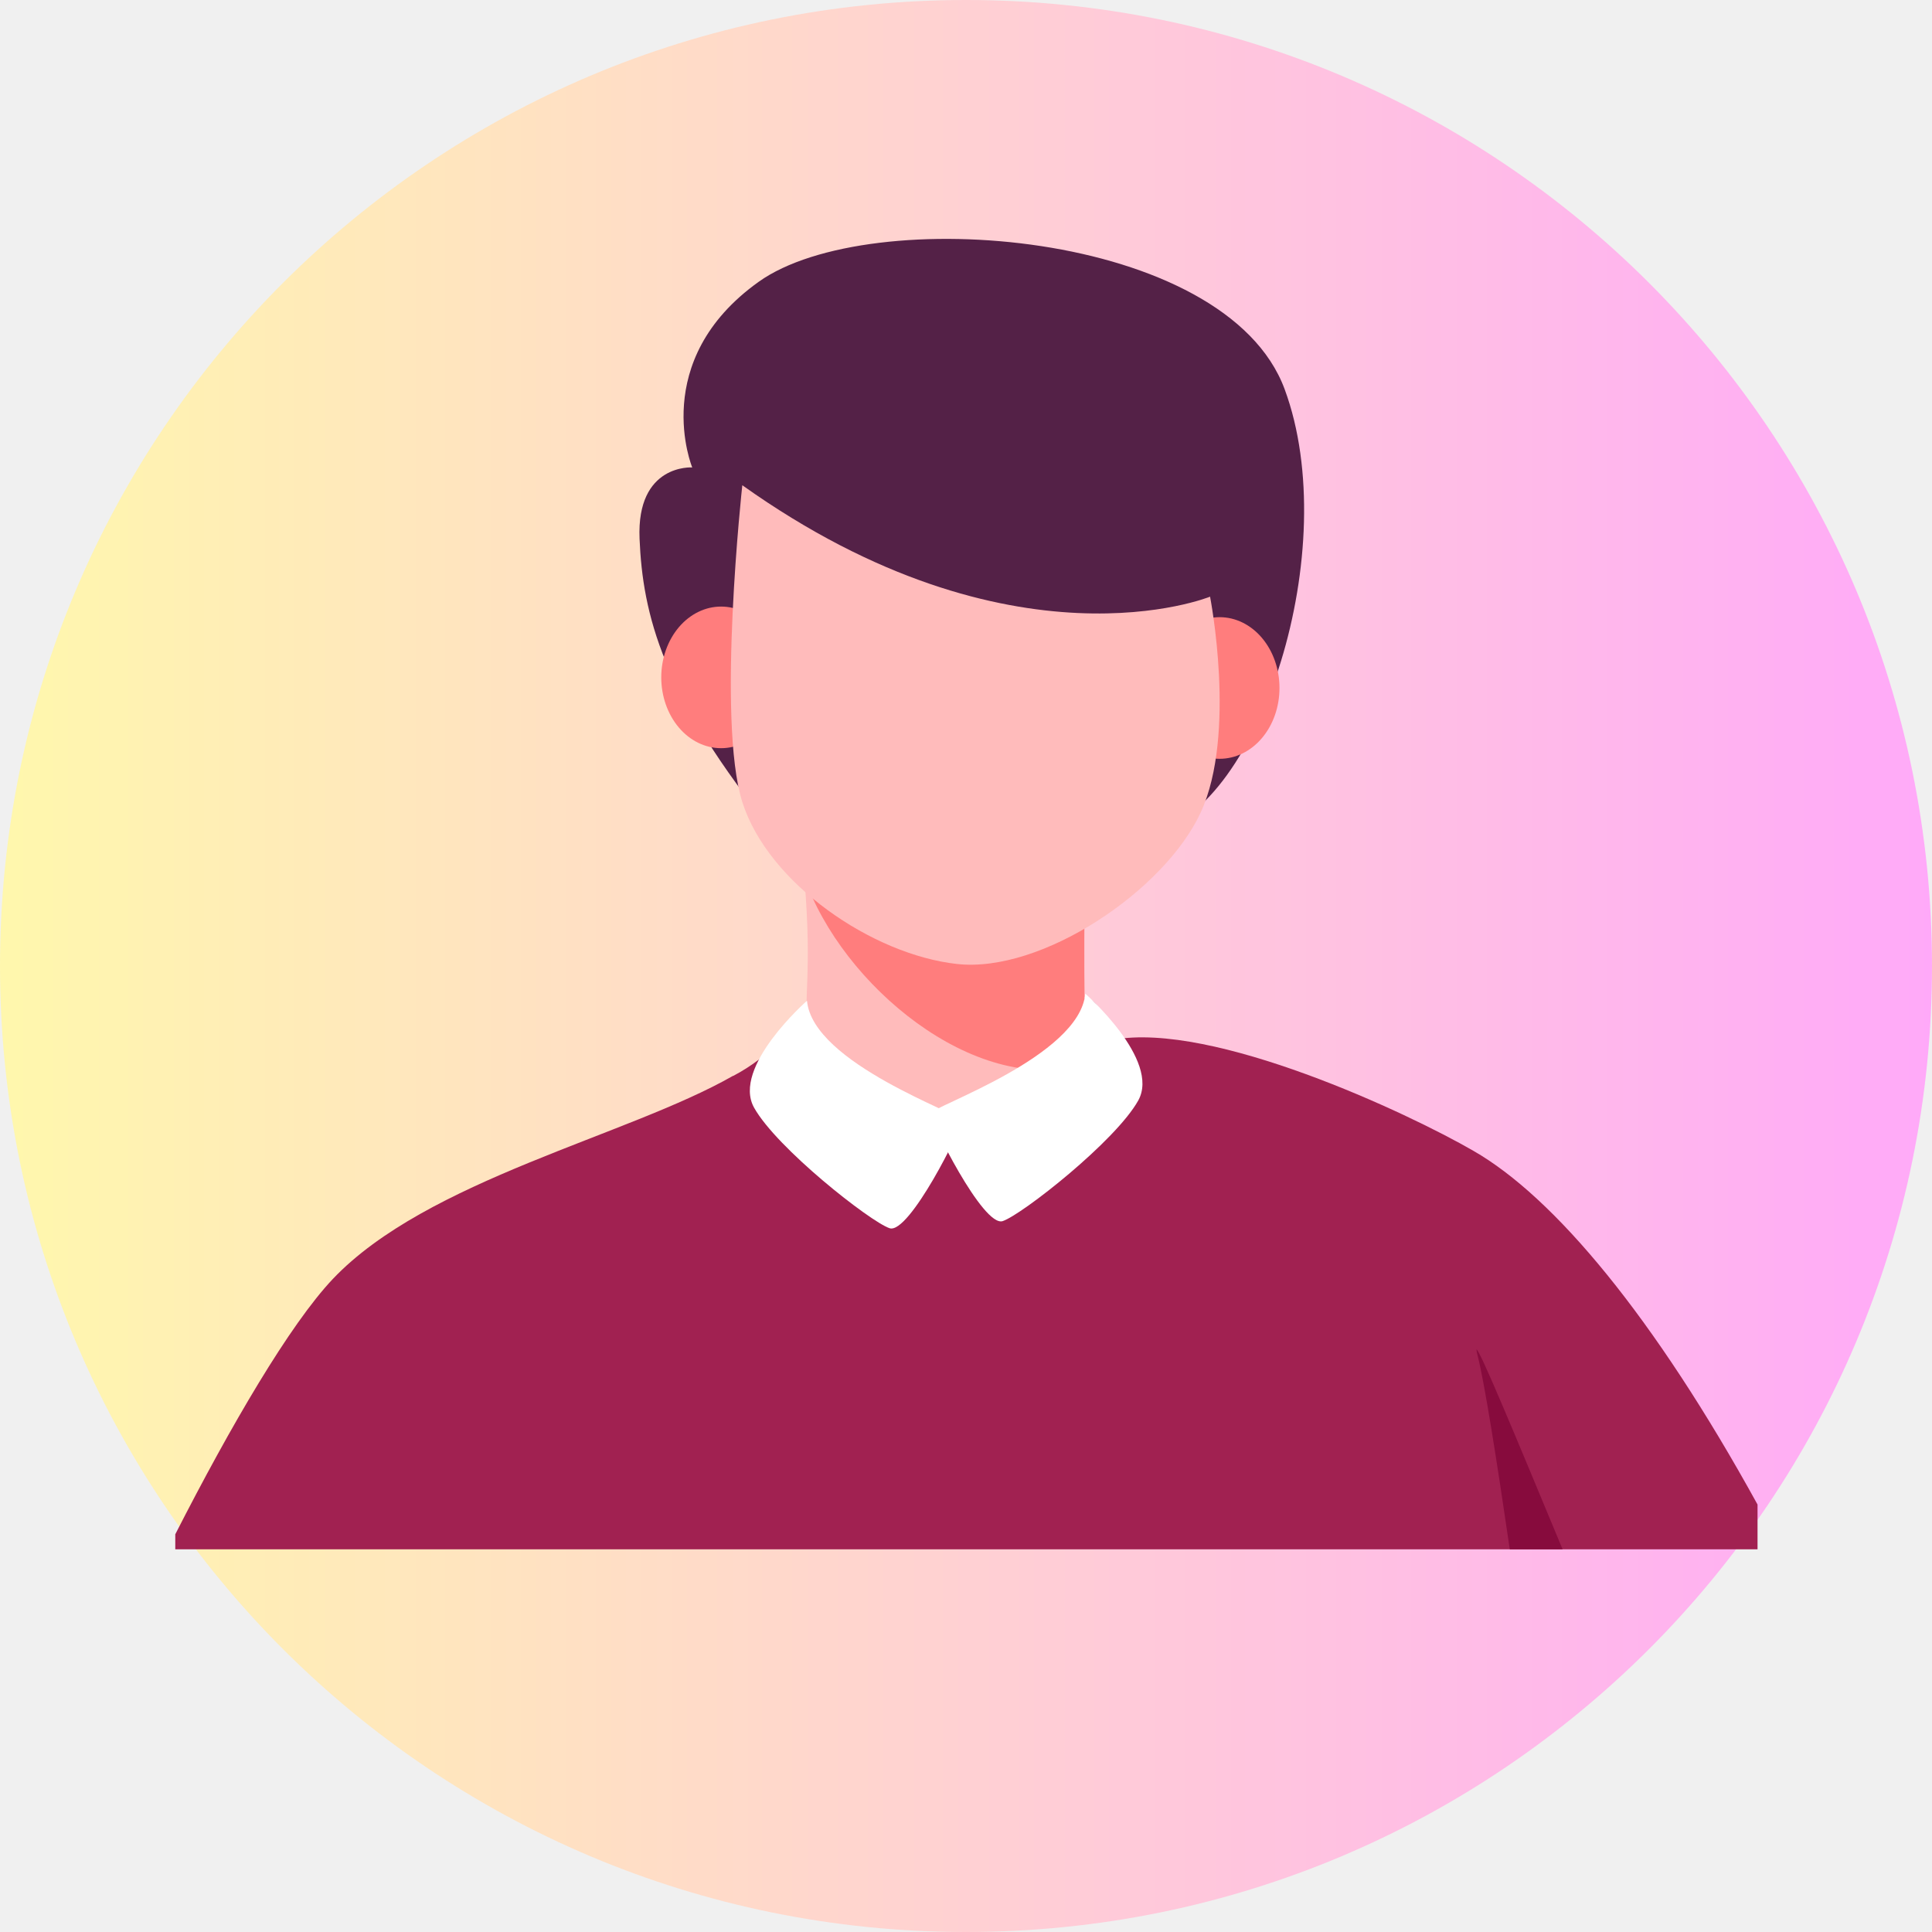
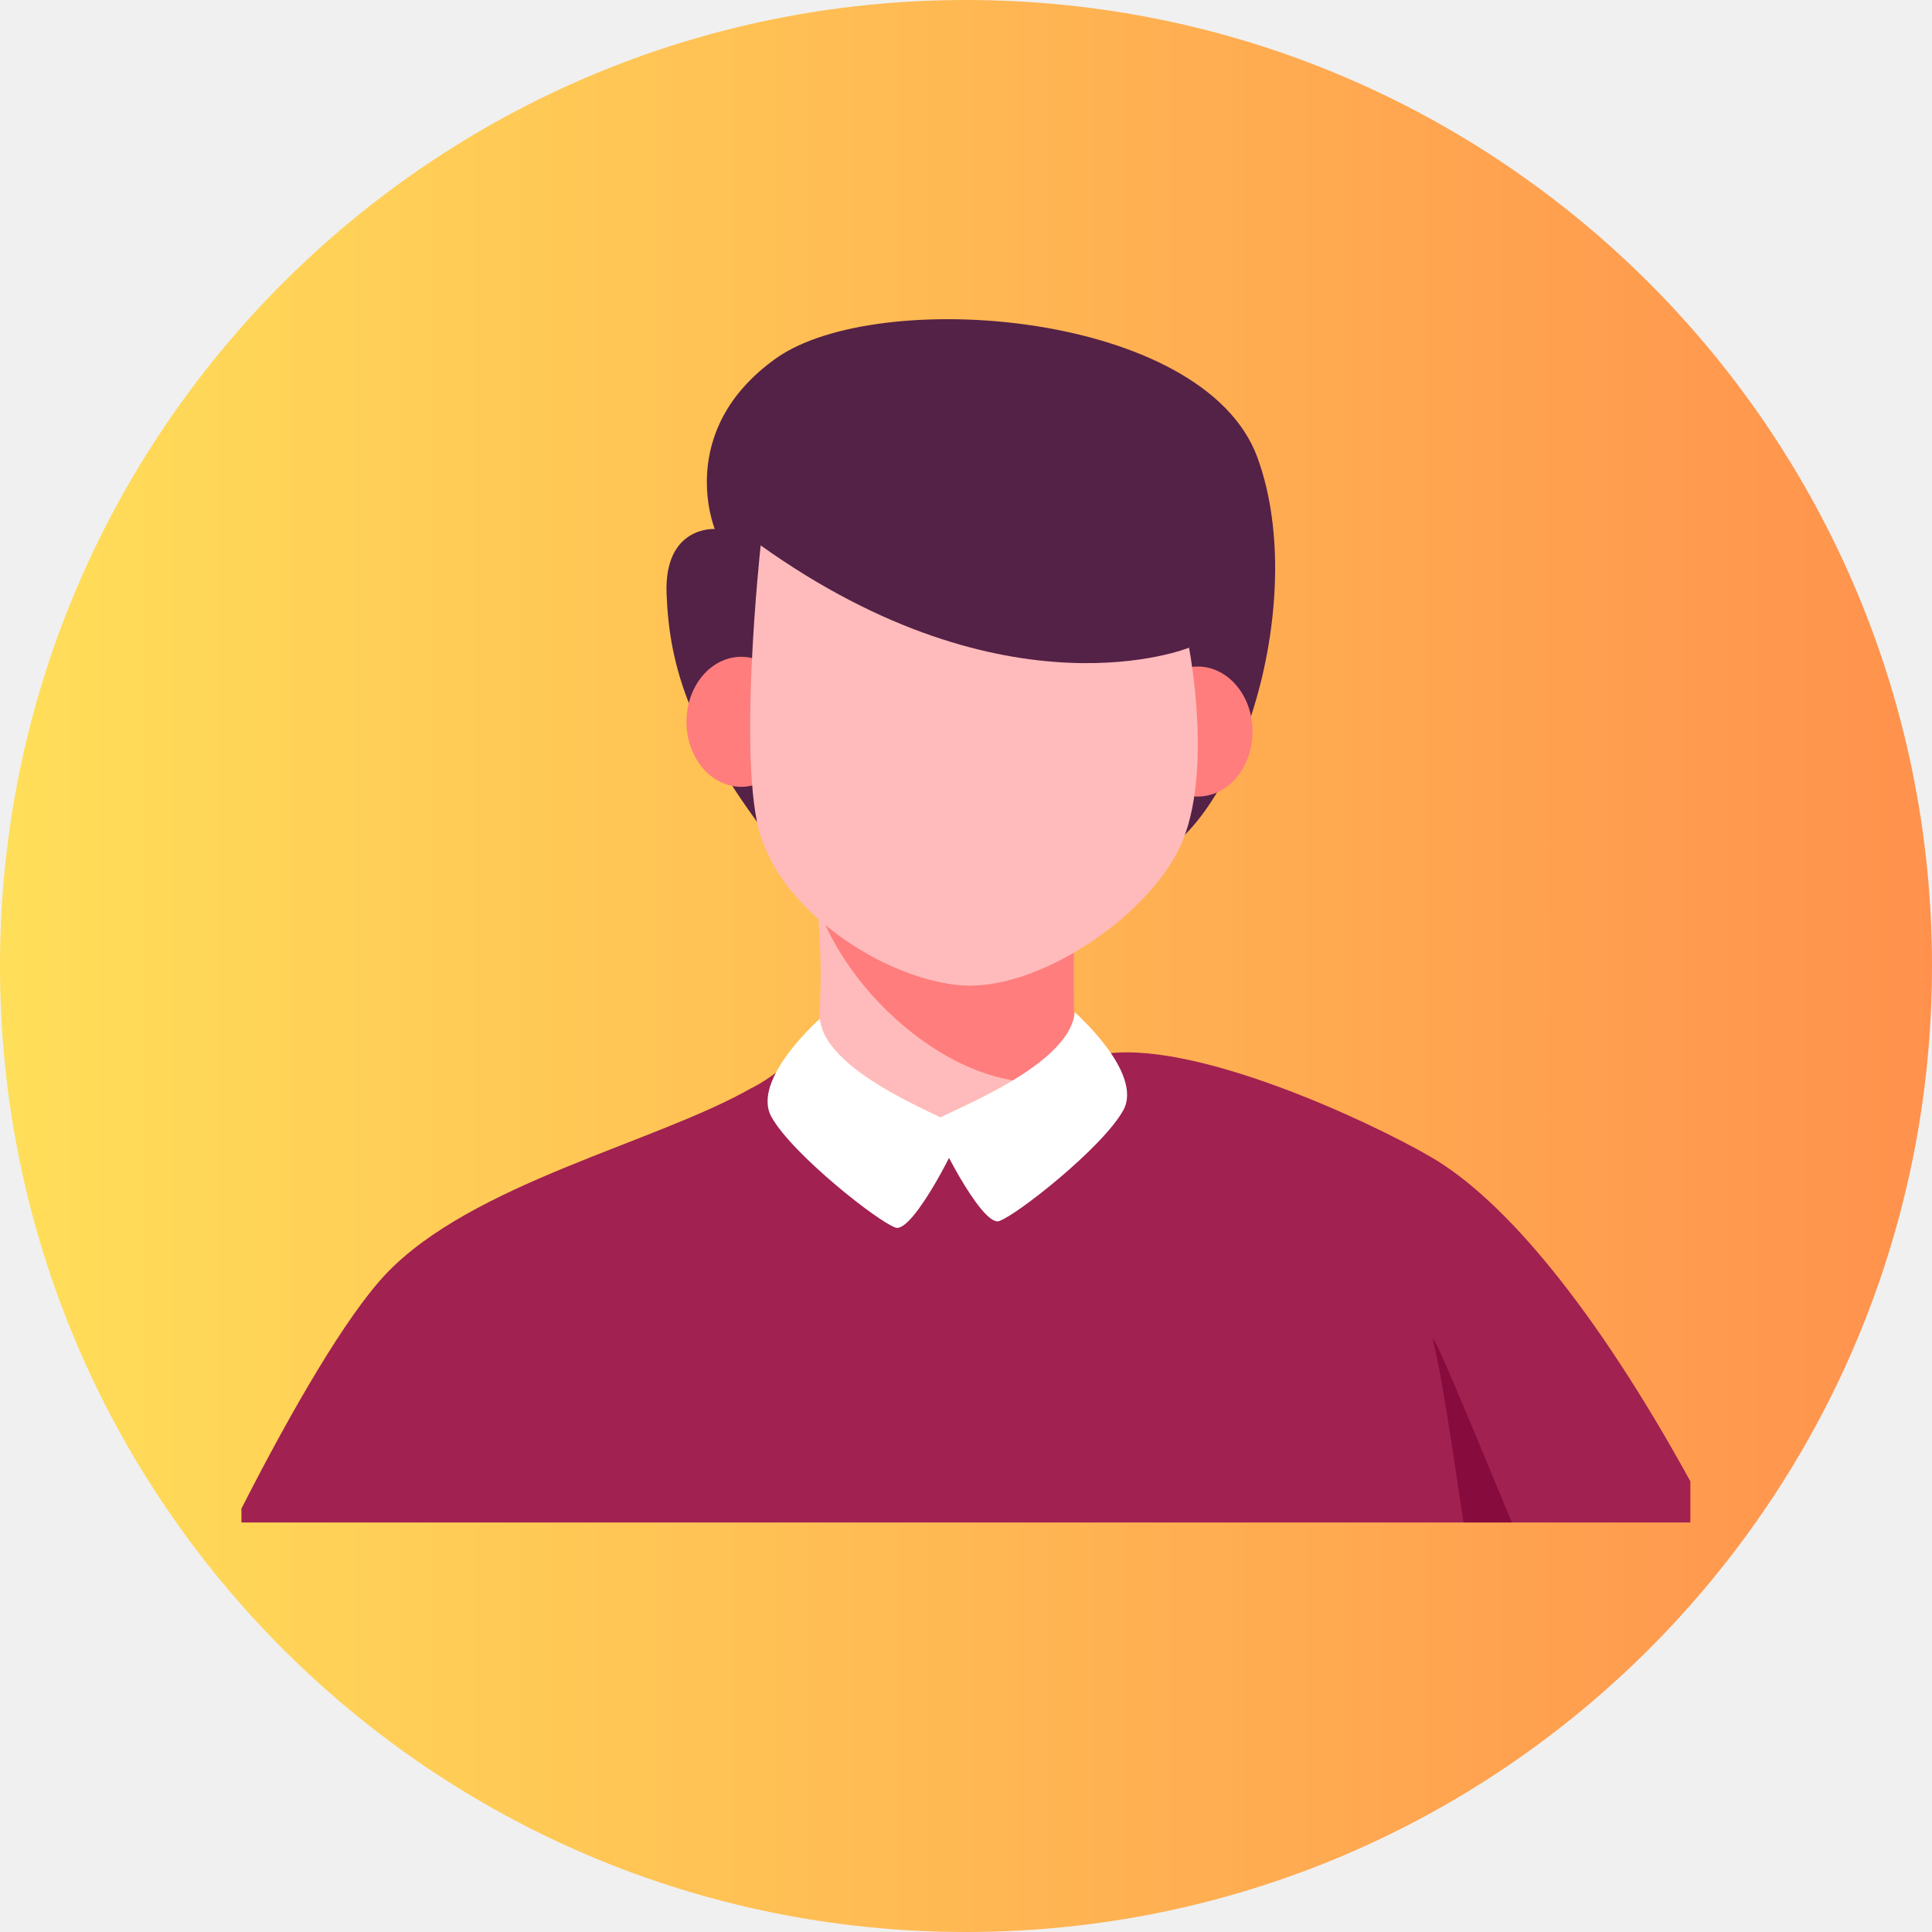
- <svg xmlns="http://www.w3.org/2000/svg" width="1000" zoomAndPan="magnify" viewBox="0 0 750 750" height="1000" preserveAspectRatio="xMidYMid meet" version="1.0">
+ <svg xmlns="http://www.w3.org/2000/svg" width="400" zoomAndPan="magnify" viewBox="0 0 300 300" height="400" preserveAspectRatio="xMidYMid meet" version="1.0">
  <defs>
-     <clipPath id="d3e6c36abf">
-       <path d="M 375 0 C 167.895 0 0 167.895 0 375 C 0 582.105 167.895 750 375 750 C 582.105 750 750 582.105 750 375 C 750 167.895 582.105 0 375 0 Z M 375 0 " clip-rule="nonzero" />
+     <clipPath id="032e59fc94">
+       <path d="M 150 0 C 67.156 0 0 67.156 0 150 C 0 232.844 67.156 300 150 300 C 232.844 300 300 232.844 300 150 C 300 67.156 232.844 0 150 0 Z M 150 0 " clip-rule="nonzero" />
    </clipPath>
-     <linearGradient x1="0" gradientTransform="matrix(2.929687, 0, 0, 2.929687, 0.00000265, 0.00002)" y1="0" x2="256" gradientUnits="userSpaceOnUse" y2="0" id="2afbd56ee1">
-       <stop stop-opacity="1" stop-color="rgb(100%, 96.899%, 67.799%)" offset="0" />
-       <stop stop-opacity="1" stop-color="rgb(100%, 96.779%, 67.915%)" offset="0.008" />
-       <stop stop-opacity="1" stop-color="rgb(100%, 96.541%, 68.147%)" offset="0.016" />
-       <stop stop-opacity="1" stop-color="rgb(100%, 96.301%, 68.381%)" offset="0.023" />
-       <stop stop-opacity="1" stop-color="rgb(100%, 96.062%, 68.614%)" offset="0.031" />
-       <stop stop-opacity="1" stop-color="rgb(100%, 95.824%, 68.846%)" offset="0.039" />
-       <stop stop-opacity="1" stop-color="rgb(100%, 95.584%, 69.08%)" offset="0.047" />
-       <stop stop-opacity="1" stop-color="rgb(100%, 95.345%, 69.312%)" offset="0.055" />
-       <stop stop-opacity="1" stop-color="rgb(100%, 95.107%, 69.545%)" offset="0.062" />
-       <stop stop-opacity="1" stop-color="rgb(100%, 94.867%, 69.778%)" offset="0.07" />
-       <stop stop-opacity="1" stop-color="rgb(100%, 94.627%, 70.01%)" offset="0.078" />
-       <stop stop-opacity="1" stop-color="rgb(100%, 94.388%, 70.244%)" offset="0.086" />
-       <stop stop-opacity="1" stop-color="rgb(100%, 94.15%, 70.476%)" offset="0.094" />
-       <stop stop-opacity="1" stop-color="rgb(100%, 93.91%, 70.709%)" offset="0.102" />
-       <stop stop-opacity="1" stop-color="rgb(100%, 93.671%, 70.941%)" offset="0.109" />
-       <stop stop-opacity="1" stop-color="rgb(100%, 93.433%, 71.175%)" offset="0.117" />
-       <stop stop-opacity="1" stop-color="rgb(100%, 93.193%, 71.408%)" offset="0.125" />
-       <stop stop-opacity="1" stop-color="rgb(100%, 92.953%, 71.64%)" offset="0.133" />
-       <stop stop-opacity="1" stop-color="rgb(100%, 92.715%, 71.873%)" offset="0.141" />
-       <stop stop-opacity="1" stop-color="rgb(100%, 92.476%, 72.105%)" offset="0.148" />
-       <stop stop-opacity="1" stop-color="rgb(100%, 92.236%, 72.339%)" offset="0.156" />
-       <stop stop-opacity="1" stop-color="rgb(100%, 91.998%, 72.571%)" offset="0.164" />
-       <stop stop-opacity="1" stop-color="rgb(100%, 91.759%, 72.804%)" offset="0.172" />
-       <stop stop-opacity="1" stop-color="rgb(100%, 91.519%, 73.038%)" offset="0.18" />
-       <stop stop-opacity="1" stop-color="rgb(100%, 91.281%, 73.27%)" offset="0.188" />
-       <stop stop-opacity="1" stop-color="rgb(100%, 91.042%, 73.503%)" offset="0.195" />
-       <stop stop-opacity="1" stop-color="rgb(100%, 90.802%, 73.735%)" offset="0.203" />
-       <stop stop-opacity="1" stop-color="rgb(100%, 90.564%, 73.969%)" offset="0.211" />
-       <stop stop-opacity="1" stop-color="rgb(100%, 90.324%, 74.2%)" offset="0.219" />
-       <stop stop-opacity="1" stop-color="rgb(100%, 90.085%, 74.434%)" offset="0.227" />
-       <stop stop-opacity="1" stop-color="rgb(100%, 89.847%, 74.667%)" offset="0.234" />
-       <stop stop-opacity="1" stop-color="rgb(100%, 89.607%, 74.899%)" offset="0.242" />
-       <stop stop-opacity="1" stop-color="rgb(100%, 89.368%, 75.133%)" offset="0.25" />
-       <stop stop-opacity="1" stop-color="rgb(100%, 89.13%, 75.365%)" offset="0.258" />
-       <stop stop-opacity="1" stop-color="rgb(100%, 88.89%, 75.598%)" offset="0.266" />
-       <stop stop-opacity="1" stop-color="rgb(100%, 88.651%, 75.83%)" offset="0.273" />
-       <stop stop-opacity="1" stop-color="rgb(100%, 88.412%, 76.064%)" offset="0.281" />
-       <stop stop-opacity="1" stop-color="rgb(100%, 88.173%, 76.297%)" offset="0.289" />
-       <stop stop-opacity="1" stop-color="rgb(100%, 87.933%, 76.529%)" offset="0.297" />
-       <stop stop-opacity="1" stop-color="rgb(100%, 87.695%, 76.762%)" offset="0.305" />
-       <stop stop-opacity="1" stop-color="rgb(100%, 87.456%, 76.994%)" offset="0.312" />
-       <stop stop-opacity="1" stop-color="rgb(100%, 87.216%, 77.228%)" offset="0.32" />
-       <stop stop-opacity="1" stop-color="rgb(100%, 86.978%, 77.461%)" offset="0.328" />
-       <stop stop-opacity="1" stop-color="rgb(100%, 86.739%, 77.693%)" offset="0.336" />
-       <stop stop-opacity="1" stop-color="rgb(100%, 86.499%, 77.927%)" offset="0.344" />
-       <stop stop-opacity="1" stop-color="rgb(100%, 86.261%, 78.159%)" offset="0.352" />
-       <stop stop-opacity="1" stop-color="rgb(100%, 86.021%, 78.392%)" offset="0.359" />
-       <stop stop-opacity="1" stop-color="rgb(100%, 85.782%, 78.624%)" offset="0.367" />
-       <stop stop-opacity="1" stop-color="rgb(100%, 85.544%, 78.857%)" offset="0.375" />
-       <stop stop-opacity="1" stop-color="rgb(100%, 85.304%, 79.091%)" offset="0.383" />
-       <stop stop-opacity="1" stop-color="rgb(100%, 85.065%, 79.323%)" offset="0.391" />
-       <stop stop-opacity="1" stop-color="rgb(100%, 84.827%, 79.556%)" offset="0.398" />
-       <stop stop-opacity="1" stop-color="rgb(100%, 84.587%, 79.788%)" offset="0.406" />
-       <stop stop-opacity="1" stop-color="rgb(100%, 84.348%, 80.022%)" offset="0.414" />
-       <stop stop-opacity="1" stop-color="rgb(100%, 84.109%, 80.254%)" offset="0.422" />
-       <stop stop-opacity="1" stop-color="rgb(100%, 83.87%, 80.487%)" offset="0.43" />
-       <stop stop-opacity="1" stop-color="rgb(100%, 83.63%, 80.721%)" offset="0.438" />
-       <stop stop-opacity="1" stop-color="rgb(100%, 83.392%, 80.952%)" offset="0.445" />
-       <stop stop-opacity="1" stop-color="rgb(100%, 83.153%, 81.186%)" offset="0.453" />
-       <stop stop-opacity="1" stop-color="rgb(100%, 82.913%, 81.418%)" offset="0.461" />
-       <stop stop-opacity="1" stop-color="rgb(100%, 82.675%, 81.651%)" offset="0.469" />
-       <stop stop-opacity="1" stop-color="rgb(100%, 82.436%, 81.883%)" offset="0.477" />
-       <stop stop-opacity="1" stop-color="rgb(100%, 82.196%, 82.117%)" offset="0.484" />
-       <stop stop-opacity="1" stop-color="rgb(100%, 81.958%, 82.35%)" offset="0.492" />
-       <stop stop-opacity="1" stop-color="rgb(100%, 81.718%, 82.582%)" offset="0.5" />
-       <stop stop-opacity="1" stop-color="rgb(100%, 81.479%, 82.816%)" offset="0.508" />
-       <stop stop-opacity="1" stop-color="rgb(100%, 81.241%, 83.047%)" offset="0.516" />
-       <stop stop-opacity="1" stop-color="rgb(100%, 81.001%, 83.281%)" offset="0.523" />
-       <stop stop-opacity="1" stop-color="rgb(100%, 80.762%, 83.513%)" offset="0.531" />
-       <stop stop-opacity="1" stop-color="rgb(100%, 80.524%, 83.746%)" offset="0.539" />
-       <stop stop-opacity="1" stop-color="rgb(100%, 80.284%, 83.98%)" offset="0.547" />
-       <stop stop-opacity="1" stop-color="rgb(100%, 80.045%, 84.212%)" offset="0.555" />
-       <stop stop-opacity="1" stop-color="rgb(100%, 79.807%, 84.445%)" offset="0.562" />
-       <stop stop-opacity="1" stop-color="rgb(100%, 79.567%, 84.677%)" offset="0.57" />
-       <stop stop-opacity="1" stop-color="rgb(100%, 79.327%, 84.911%)" offset="0.578" />
-       <stop stop-opacity="1" stop-color="rgb(100%, 79.088%, 85.144%)" offset="0.586" />
-       <stop stop-opacity="1" stop-color="rgb(100%, 78.85%, 85.376%)" offset="0.594" />
-       <stop stop-opacity="1" stop-color="rgb(100%, 78.61%, 85.609%)" offset="0.602" />
-       <stop stop-opacity="1" stop-color="rgb(100%, 78.371%, 85.841%)" offset="0.609" />
-       <stop stop-opacity="1" stop-color="rgb(100%, 78.133%, 86.075%)" offset="0.617" />
-       <stop stop-opacity="1" stop-color="rgb(100%, 77.893%, 86.307%)" offset="0.625" />
-       <stop stop-opacity="1" stop-color="rgb(100%, 77.654%, 86.54%)" offset="0.633" />
-       <stop stop-opacity="1" stop-color="rgb(100%, 77.415%, 86.774%)" offset="0.641" />
-       <stop stop-opacity="1" stop-color="rgb(100%, 77.176%, 87.006%)" offset="0.648" />
-       <stop stop-opacity="1" stop-color="rgb(100%, 76.936%, 87.239%)" offset="0.656" />
-       <stop stop-opacity="1" stop-color="rgb(100%, 76.698%, 87.471%)" offset="0.664" />
-       <stop stop-opacity="1" stop-color="rgb(100%, 76.459%, 87.704%)" offset="0.672" />
-       <stop stop-opacity="1" stop-color="rgb(100%, 76.219%, 87.936%)" offset="0.68" />
-       <stop stop-opacity="1" stop-color="rgb(100%, 75.981%, 88.17%)" offset="0.688" />
-       <stop stop-opacity="1" stop-color="rgb(100%, 75.742%, 88.403%)" offset="0.695" />
-       <stop stop-opacity="1" stop-color="rgb(100%, 75.502%, 88.635%)" offset="0.703" />
-       <stop stop-opacity="1" stop-color="rgb(100%, 75.264%, 88.869%)" offset="0.711" />
-       <stop stop-opacity="1" stop-color="rgb(100%, 75.024%, 89.101%)" offset="0.719" />
-       <stop stop-opacity="1" stop-color="rgb(100%, 74.785%, 89.334%)" offset="0.727" />
-       <stop stop-opacity="1" stop-color="rgb(100%, 74.547%, 89.566%)" offset="0.734" />
-       <stop stop-opacity="1" stop-color="rgb(100%, 74.307%, 89.799%)" offset="0.742" />
-       <stop stop-opacity="1" stop-color="rgb(100%, 74.068%, 90.033%)" offset="0.75" />
-       <stop stop-opacity="1" stop-color="rgb(100%, 73.83%, 90.265%)" offset="0.758" />
-       <stop stop-opacity="1" stop-color="rgb(100%, 73.59%, 90.498%)" offset="0.766" />
-       <stop stop-opacity="1" stop-color="rgb(100%, 73.351%, 90.73%)" offset="0.773" />
-       <stop stop-opacity="1" stop-color="rgb(100%, 73.112%, 90.964%)" offset="0.781" />
-       <stop stop-opacity="1" stop-color="rgb(100%, 72.873%, 91.197%)" offset="0.789" />
-       <stop stop-opacity="1" stop-color="rgb(100%, 72.633%, 91.429%)" offset="0.797" />
-       <stop stop-opacity="1" stop-color="rgb(100%, 72.395%, 91.663%)" offset="0.805" />
-       <stop stop-opacity="1" stop-color="rgb(100%, 72.156%, 91.895%)" offset="0.812" />
-       <stop stop-opacity="1" stop-color="rgb(100%, 71.916%, 92.128%)" offset="0.82" />
-       <stop stop-opacity="1" stop-color="rgb(100%, 71.678%, 92.36%)" offset="0.828" />
-       <stop stop-opacity="1" stop-color="rgb(100%, 71.439%, 92.593%)" offset="0.836" />
-       <stop stop-opacity="1" stop-color="rgb(100%, 71.199%, 92.827%)" offset="0.844" />
-       <stop stop-opacity="1" stop-color="rgb(100%, 70.961%, 93.059%)" offset="0.852" />
-       <stop stop-opacity="1" stop-color="rgb(100%, 70.721%, 93.292%)" offset="0.859" />
-       <stop stop-opacity="1" stop-color="rgb(100%, 70.482%, 93.524%)" offset="0.867" />
-       <stop stop-opacity="1" stop-color="rgb(100%, 70.244%, 93.758%)" offset="0.875" />
-       <stop stop-opacity="1" stop-color="rgb(100%, 70.004%, 93.99%)" offset="0.883" />
-       <stop stop-opacity="1" stop-color="rgb(100%, 69.765%, 94.223%)" offset="0.891" />
-       <stop stop-opacity="1" stop-color="rgb(100%, 69.527%, 94.456%)" offset="0.898" />
-       <stop stop-opacity="1" stop-color="rgb(100%, 69.287%, 94.688%)" offset="0.906" />
-       <stop stop-opacity="1" stop-color="rgb(100%, 69.048%, 94.922%)" offset="0.914" />
-       <stop stop-opacity="1" stop-color="rgb(100%, 68.81%, 95.154%)" offset="0.922" />
-       <stop stop-opacity="1" stop-color="rgb(100%, 68.57%, 95.387%)" offset="0.93" />
-       <stop stop-opacity="1" stop-color="rgb(100%, 68.33%, 95.619%)" offset="0.938" />
-       <stop stop-opacity="1" stop-color="rgb(100%, 68.092%, 95.853%)" offset="0.945" />
-       <stop stop-opacity="1" stop-color="rgb(100%, 67.853%, 96.086%)" offset="0.953" />
-       <stop stop-opacity="1" stop-color="rgb(100%, 67.613%, 96.318%)" offset="0.961" />
-       <stop stop-opacity="1" stop-color="rgb(100%, 67.375%, 96.552%)" offset="0.969" />
-       <stop stop-opacity="1" stop-color="rgb(100%, 67.136%, 96.783%)" offset="0.977" />
-       <stop stop-opacity="1" stop-color="rgb(100%, 66.896%, 97.017%)" offset="0.984" />
-       <stop stop-opacity="1" stop-color="rgb(100%, 66.658%, 97.249%)" offset="0.992" />
-       <stop stop-opacity="1" stop-color="rgb(100%, 66.418%, 97.482%)" offset="1" />
+     <linearGradient x1="0" gradientTransform="matrix(1.171875, 0, 0, 1.171875, 0.000006, 0)" y1="0" x2="256" gradientUnits="userSpaceOnUse" y2="0" id="840092a25e">
+       <stop stop-opacity="1" stop-color="rgb(100%, 87.099%, 34.9%)" offset="0" />
+       <stop stop-opacity="1" stop-color="rgb(100%, 86.981%, 34.882%)" offset="0.008" />
+       <stop stop-opacity="1" stop-color="rgb(100%, 86.745%, 34.843%)" offset="0.016" />
+       <stop stop-opacity="1" stop-color="rgb(100%, 86.508%, 34.807%)" offset="0.023" />
+       <stop stop-opacity="1" stop-color="rgb(100%, 86.273%, 34.77%)" offset="0.031" />
+       <stop stop-opacity="1" stop-color="rgb(100%, 86.037%, 34.734%)" offset="0.039" />
+       <stop stop-opacity="1" stop-color="rgb(100%, 85.802%, 34.697%)" offset="0.047" />
+       <stop stop-opacity="1" stop-color="rgb(100%, 85.565%, 34.66%)" offset="0.055" />
+       <stop stop-opacity="1" stop-color="rgb(100%, 85.329%, 34.624%)" offset="0.062" />
+       <stop stop-opacity="1" stop-color="rgb(100%, 85.094%, 34.587%)" offset="0.07" />
+       <stop stop-opacity="1" stop-color="rgb(100%, 84.857%, 34.55%)" offset="0.078" />
+       <stop stop-opacity="1" stop-color="rgb(100%, 84.621%, 34.514%)" offset="0.086" />
+       <stop stop-opacity="1" stop-color="rgb(100%, 84.386%, 34.477%)" offset="0.094" />
+       <stop stop-opacity="1" stop-color="rgb(100%, 84.149%, 34.441%)" offset="0.102" />
+       <stop stop-opacity="1" stop-color="rgb(100%, 83.914%, 34.404%)" offset="0.109" />
+       <stop stop-opacity="1" stop-color="rgb(100%, 83.678%, 34.367%)" offset="0.117" />
+       <stop stop-opacity="1" stop-color="rgb(100%, 83.441%, 34.331%)" offset="0.125" />
+       <stop stop-opacity="1" stop-color="rgb(100%, 83.206%, 34.293%)" offset="0.133" />
+       <stop stop-opacity="1" stop-color="rgb(100%, 82.97%, 34.256%)" offset="0.141" />
+       <stop stop-opacity="1" stop-color="rgb(100%, 82.735%, 34.219%)" offset="0.148" />
+       <stop stop-opacity="1" stop-color="rgb(100%, 82.498%, 34.183%)" offset="0.156" />
+       <stop stop-opacity="1" stop-color="rgb(100%, 82.262%, 34.146%)" offset="0.164" />
+       <stop stop-opacity="1" stop-color="rgb(100%, 82.027%, 34.109%)" offset="0.172" />
+       <stop stop-opacity="1" stop-color="rgb(100%, 81.79%, 34.073%)" offset="0.18" />
+       <stop stop-opacity="1" stop-color="rgb(100%, 81.554%, 34.036%)" offset="0.188" />
+       <stop stop-opacity="1" stop-color="rgb(100%, 81.319%, 34%)" offset="0.195" />
+       <stop stop-opacity="1" stop-color="rgb(100%, 81.082%, 33.963%)" offset="0.203" />
+       <stop stop-opacity="1" stop-color="rgb(100%, 80.847%, 33.926%)" offset="0.211" />
+       <stop stop-opacity="1" stop-color="rgb(100%, 80.611%, 33.89%)" offset="0.219" />
+       <stop stop-opacity="1" stop-color="rgb(100%, 80.374%, 33.853%)" offset="0.227" />
+       <stop stop-opacity="1" stop-color="rgb(100%, 80.139%, 33.817%)" offset="0.234" />
+       <stop stop-opacity="1" stop-color="rgb(100%, 79.903%, 33.78%)" offset="0.242" />
+       <stop stop-opacity="1" stop-color="rgb(100%, 79.666%, 33.743%)" offset="0.25" />
+       <stop stop-opacity="1" stop-color="rgb(100%, 79.431%, 33.705%)" offset="0.258" />
+       <stop stop-opacity="1" stop-color="rgb(100%, 79.195%, 33.669%)" offset="0.266" />
+       <stop stop-opacity="1" stop-color="rgb(100%, 78.96%, 33.632%)" offset="0.273" />
+       <stop stop-opacity="1" stop-color="rgb(100%, 78.723%, 33.595%)" offset="0.281" />
+       <stop stop-opacity="1" stop-color="rgb(100%, 78.487%, 33.559%)" offset="0.289" />
+       <stop stop-opacity="1" stop-color="rgb(100%, 78.252%, 33.522%)" offset="0.297" />
+       <stop stop-opacity="1" stop-color="rgb(100%, 78.015%, 33.485%)" offset="0.305" />
+       <stop stop-opacity="1" stop-color="rgb(100%, 77.779%, 33.449%)" offset="0.312" />
+       <stop stop-opacity="1" stop-color="rgb(100%, 77.544%, 33.412%)" offset="0.32" />
+       <stop stop-opacity="1" stop-color="rgb(100%, 77.307%, 33.376%)" offset="0.328" />
+       <stop stop-opacity="1" stop-color="rgb(100%, 77.072%, 33.339%)" offset="0.336" />
+       <stop stop-opacity="1" stop-color="rgb(100%, 76.836%, 33.302%)" offset="0.344" />
+       <stop stop-opacity="1" stop-color="rgb(100%, 76.599%, 33.266%)" offset="0.352" />
+       <stop stop-opacity="1" stop-color="rgb(100%, 76.364%, 33.229%)" offset="0.359" />
+       <stop stop-opacity="1" stop-color="rgb(100%, 76.128%, 33.192%)" offset="0.367" />
+       <stop stop-opacity="1" stop-color="rgb(100%, 75.891%, 33.154%)" offset="0.375" />
+       <stop stop-opacity="1" stop-color="rgb(100%, 75.656%, 33.118%)" offset="0.383" />
+       <stop stop-opacity="1" stop-color="rgb(100%, 75.42%, 33.081%)" offset="0.391" />
+       <stop stop-opacity="1" stop-color="rgb(100%, 75.185%, 33.044%)" offset="0.398" />
+       <stop stop-opacity="1" stop-color="rgb(100%, 74.948%, 33.008%)" offset="0.406" />
+       <stop stop-opacity="1" stop-color="rgb(100%, 74.712%, 32.971%)" offset="0.414" />
+       <stop stop-opacity="1" stop-color="rgb(100%, 74.477%, 32.935%)" offset="0.422" />
+       <stop stop-opacity="1" stop-color="rgb(100%, 74.24%, 32.898%)" offset="0.43" />
+       <stop stop-opacity="1" stop-color="rgb(100%, 74.004%, 32.861%)" offset="0.438" />
+       <stop stop-opacity="1" stop-color="rgb(100%, 73.769%, 32.825%)" offset="0.445" />
+       <stop stop-opacity="1" stop-color="rgb(100%, 73.532%, 32.788%)" offset="0.453" />
+       <stop stop-opacity="1" stop-color="rgb(100%, 73.297%, 32.751%)" offset="0.461" />
+       <stop stop-opacity="1" stop-color="rgb(100%, 73.061%, 32.715%)" offset="0.469" />
+       <stop stop-opacity="1" stop-color="rgb(100%, 72.824%, 32.678%)" offset="0.477" />
+       <stop stop-opacity="1" stop-color="rgb(100%, 72.589%, 32.642%)" offset="0.484" />
+       <stop stop-opacity="1" stop-color="rgb(100%, 72.353%, 32.605%)" offset="0.492" />
+       <stop stop-opacity="1" stop-color="rgb(100%, 72.116%, 32.567%)" offset="0.5" />
+       <stop stop-opacity="1" stop-color="rgb(100%, 71.881%, 32.53%)" offset="0.508" />
+       <stop stop-opacity="1" stop-color="rgb(100%, 71.645%, 32.494%)" offset="0.516" />
+       <stop stop-opacity="1" stop-color="rgb(100%, 71.41%, 32.457%)" offset="0.523" />
+       <stop stop-opacity="1" stop-color="rgb(100%, 71.173%, 32.42%)" offset="0.531" />
+       <stop stop-opacity="1" stop-color="rgb(100%, 70.937%, 32.384%)" offset="0.539" />
+       <stop stop-opacity="1" stop-color="rgb(100%, 70.702%, 32.347%)" offset="0.547" />
+       <stop stop-opacity="1" stop-color="rgb(100%, 70.465%, 32.31%)" offset="0.555" />
+       <stop stop-opacity="1" stop-color="rgb(100%, 70.229%, 32.274%)" offset="0.562" />
+       <stop stop-opacity="1" stop-color="rgb(100%, 69.994%, 32.237%)" offset="0.57" />
+       <stop stop-opacity="1" stop-color="rgb(100%, 69.757%, 32.201%)" offset="0.578" />
+       <stop stop-opacity="1" stop-color="rgb(100%, 69.522%, 32.164%)" offset="0.586" />
+       <stop stop-opacity="1" stop-color="rgb(100%, 69.286%, 32.127%)" offset="0.594" />
+       <stop stop-opacity="1" stop-color="rgb(100%, 69.049%, 32.091%)" offset="0.602" />
+       <stop stop-opacity="1" stop-color="rgb(100%, 68.814%, 32.054%)" offset="0.609" />
+       <stop stop-opacity="1" stop-color="rgb(100%, 68.578%, 32.018%)" offset="0.617" />
+       <stop stop-opacity="1" stop-color="rgb(100%, 68.341%, 31.979%)" offset="0.625" />
+       <stop stop-opacity="1" stop-color="rgb(100%, 68.106%, 31.943%)" offset="0.633" />
+       <stop stop-opacity="1" stop-color="rgb(100%, 67.87%, 31.906%)" offset="0.641" />
+       <stop stop-opacity="1" stop-color="rgb(100%, 67.635%, 31.87%)" offset="0.648" />
+       <stop stop-opacity="1" stop-color="rgb(100%, 67.398%, 31.833%)" offset="0.656" />
+       <stop stop-opacity="1" stop-color="rgb(100%, 67.162%, 31.796%)" offset="0.664" />
+       <stop stop-opacity="1" stop-color="rgb(100%, 66.927%, 31.76%)" offset="0.672" />
+       <stop stop-opacity="1" stop-color="rgb(100%, 66.69%, 31.723%)" offset="0.68" />
+       <stop stop-opacity="1" stop-color="rgb(100%, 66.454%, 31.686%)" offset="0.688" />
+       <stop stop-opacity="1" stop-color="rgb(100%, 66.219%, 31.65%)" offset="0.695" />
+       <stop stop-opacity="1" stop-color="rgb(100%, 65.982%, 31.613%)" offset="0.703" />
+       <stop stop-opacity="1" stop-color="rgb(100%, 65.747%, 31.577%)" offset="0.711" />
+       <stop stop-opacity="1" stop-color="rgb(100%, 65.511%, 31.54%)" offset="0.719" />
+       <stop stop-opacity="1" stop-color="rgb(100%, 65.274%, 31.503%)" offset="0.727" />
+       <stop stop-opacity="1" stop-color="rgb(100%, 65.039%, 31.467%)" offset="0.734" />
+       <stop stop-opacity="1" stop-color="rgb(100%, 64.803%, 31.429%)" offset="0.742" />
+       <stop stop-opacity="1" stop-color="rgb(100%, 64.566%, 31.392%)" offset="0.75" />
+       <stop stop-opacity="1" stop-color="rgb(100%, 64.331%, 31.355%)" offset="0.758" />
+       <stop stop-opacity="1" stop-color="rgb(100%, 64.095%, 31.319%)" offset="0.766" />
+       <stop stop-opacity="1" stop-color="rgb(100%, 63.86%, 31.282%)" offset="0.773" />
+       <stop stop-opacity="1" stop-color="rgb(100%, 63.623%, 31.245%)" offset="0.781" />
+       <stop stop-opacity="1" stop-color="rgb(100%, 63.387%, 31.209%)" offset="0.789" />
+       <stop stop-opacity="1" stop-color="rgb(100%, 63.152%, 31.172%)" offset="0.797" />
+       <stop stop-opacity="1" stop-color="rgb(100%, 62.915%, 31.136%)" offset="0.805" />
+       <stop stop-opacity="1" stop-color="rgb(100%, 62.679%, 31.099%)" offset="0.812" />
+       <stop stop-opacity="1" stop-color="rgb(100%, 62.444%, 31.062%)" offset="0.82" />
+       <stop stop-opacity="1" stop-color="rgb(100%, 62.207%, 31.026%)" offset="0.828" />
+       <stop stop-opacity="1" stop-color="rgb(100%, 61.972%, 30.989%)" offset="0.836" />
+       <stop stop-opacity="1" stop-color="rgb(100%, 61.736%, 30.952%)" offset="0.844" />
+       <stop stop-opacity="1" stop-color="rgb(100%, 61.499%, 30.916%)" offset="0.852" />
+       <stop stop-opacity="1" stop-color="rgb(100%, 61.264%, 30.879%)" offset="0.859" />
+       <stop stop-opacity="1" stop-color="rgb(100%, 61.028%, 30.841%)" offset="0.867" />
+       <stop stop-opacity="1" stop-color="rgb(100%, 60.791%, 30.804%)" offset="0.875" />
+       <stop stop-opacity="1" stop-color="rgb(100%, 60.556%, 30.768%)" offset="0.883" />
+       <stop stop-opacity="1" stop-color="rgb(100%, 60.32%, 30.731%)" offset="0.891" />
+       <stop stop-opacity="1" stop-color="rgb(100%, 60.085%, 30.695%)" offset="0.898" />
+       <stop stop-opacity="1" stop-color="rgb(100%, 59.848%, 30.658%)" offset="0.906" />
+       <stop stop-opacity="1" stop-color="rgb(100%, 59.612%, 30.621%)" offset="0.914" />
+       <stop stop-opacity="1" stop-color="rgb(100%, 59.377%, 30.585%)" offset="0.922" />
+       <stop stop-opacity="1" stop-color="rgb(100%, 59.14%, 30.548%)" offset="0.93" />
+       <stop stop-opacity="1" stop-color="rgb(100%, 58.904%, 30.511%)" offset="0.938" />
+       <stop stop-opacity="1" stop-color="rgb(100%, 58.669%, 30.475%)" offset="0.945" />
+       <stop stop-opacity="1" stop-color="rgb(100%, 58.432%, 30.438%)" offset="0.953" />
+       <stop stop-opacity="1" stop-color="rgb(100%, 58.197%, 30.402%)" offset="0.961" />
+       <stop stop-opacity="1" stop-color="rgb(100%, 57.961%, 30.365%)" offset="0.969" />
+       <stop stop-opacity="1" stop-color="rgb(100%, 57.724%, 30.328%)" offset="0.977" />
+       <stop stop-opacity="1" stop-color="rgb(100%, 57.489%, 30.292%)" offset="0.984" />
+       <stop stop-opacity="1" stop-color="rgb(100%, 57.253%, 30.254%)" offset="0.992" />
+       <stop stop-opacity="1" stop-color="rgb(100%, 57.016%, 30.217%)" offset="1" />
    </linearGradient>
-     <clipPath id="00862b1cb0">
-       <path d="M 68.031 387 L 682.281 387 L 682.281 601.562 L 68.031 601.562 Z M 68.031 387 " clip-rule="nonzero" />
+     <clipPath id="3e67cdd554">
+       <path d="M 37.48 157 L 262.48 157 L 262.48 236.449 L 37.48 236.449 Z M 37.48 157 " clip-rule="nonzero" />
    </clipPath>
-     <clipPath id="28d2e8ac15">
-       <path d="M 573 523 L 607 523 L 607 601.562 L 573 601.562 Z M 573 523 " clip-rule="nonzero" />
+     <clipPath id="5119728791">
+       <path d="M 222 207 L 235 207 L 235 236.449 L 222 236.449 Z M 222 207 " clip-rule="nonzero" />
    </clipPath>
  </defs>
-   <g clip-path="url(#d3e6c36abf)">
-     <rect x="-75" fill="url(#2afbd56ee1)" width="900" y="-75" height="900" />
+   <g clip-path="url(#032e59fc94)">
+     <rect x="-30" fill="url(#840092a25e)" width="360" y="-30" height="360" />
  </g>
-   <g clip-path="url(#00862b1cb0)">
-     <path fill="#a12151" d="M 682.273 584.059 L 682.273 601.441 L 68.043 601.441 L 68.043 595.609 C 89.664 553.262 112.527 514.152 129.18 496.52 C 165.711 458.027 243.625 441.016 284.504 417.668 L 284.629 417.668 C 291.578 414.016 297.75 409.34 303.145 403.641 L 314.328 402.395 L 329.738 400.781 L 329.863 400.781 L 356.949 397.801 L 386.402 394.57 L 397.586 393.328 C 397.586 393.328 406.906 390.844 421.07 387.621 C 426.91 386.375 432.059 403.648 432.059 403.648 C 470.703 396.445 546.586 432.07 571.926 446.723 C 603.367 464.73 642.137 511.172 682.273 584.059 Z M 682.273 584.059 " fill-opacity="1" fill-rule="nonzero" />
+   <g clip-path="url(#3e67cdd554)">
+     <path fill="#a12151" d="M 262.477 230.02 L 262.477 236.406 L 37.488 236.406 L 37.488 234.262 C 45.41 218.707 53.785 204.344 59.883 197.867 C 73.266 183.73 101.805 177.48 116.777 168.906 L 116.824 168.906 C 119.367 167.566 121.629 165.848 123.605 163.754 L 127.703 163.297 L 133.344 162.703 L 133.391 162.703 L 143.312 161.609 L 154.102 160.422 L 158.199 159.969 C 158.199 159.969 161.609 159.055 166.801 157.871 C 168.938 157.414 170.824 163.758 170.824 163.758 C 184.98 161.113 212.773 174.195 222.055 179.578 C 233.574 186.191 247.773 203.25 262.477 230.02 Z M 262.477 230.02 " fill-opacity="1" fill-rule="nonzero" />
  </g>
-   <g clip-path="url(#28d2e8ac15)">
-     <path fill="#870b3d" d="M 606.598 601.441 L 586.094 601.441 C 581.125 567.422 576.277 536.5 573.543 525.957 C 573.355 525.266 573.234 524.559 573.168 523.844 C 574.414 523.836 588.828 558.727 606.598 601.441 Z M 606.598 601.441 " fill-opacity="1" fill-rule="nonzero" />
+   <g clip-path="url(#5119728791)">
+     <path fill="#870b3d" d="M 234.758 236.406 L 227.246 236.406 C 225.426 223.91 223.648 212.551 222.648 208.68 C 222.582 208.426 222.535 208.168 222.512 207.902 C 222.969 207.902 228.246 220.715 234.758 236.406 Z M 234.758 236.406 " fill-opacity="1" fill-rule="nonzero" />
  </g>
-   <path fill="#ffbbbb" d="M 421.199 396.246 C 421.375 402.008 420.918 407.719 419.836 413.379 C 416.852 428.531 407.777 444.422 383.301 446.41 C 348.629 449.141 317.441 418.223 314.086 401.336 C 311.352 387.305 315.574 380.102 312.223 340.492 C 312.242 340.113 312.199 339.738 312.098 339.375 C 311.477 331.922 310.605 323.227 309.363 313.297 L 322.535 314.414 L 421.199 323.234 C 421.199 323.234 420.578 379.48 421.199 396.246 Z M 421.199 396.246 " fill-opacity="1" fill-rule="nonzero" />
-   <path fill="#ff7d7d" d="M 421.199 396.246 C 421.375 402.008 420.918 407.719 419.836 413.379 C 378.457 425.176 326.762 382.586 312.223 340.492 C 312.098 340.242 312.098 339.996 311.973 339.746 L 312.098 339.375 L 322.539 314.414 L 421.203 323.234 C 421.203 323.234 420.578 379.48 421.199 396.246 Z M 421.199 396.246 " fill-opacity="1" fill-rule="nonzero" />
-   <path fill="#542147" d="M 300.59 323.25 C 257.012 269.906 249.488 238.234 248.273 209.094 C 247.062 179.957 268.723 181.457 268.723 181.457 C 268.723 181.457 251.586 140 294.574 109.355 C 337.566 78.715 475.859 89.23 498.707 151.113 C 521.555 213 489.086 313.34 447.605 323.25 Z M 300.59 323.25 " fill-opacity="1" fill-rule="nonzero" />
-   <path fill="#ff7d7d" d="M 303.145 262.957 C 303.145 263.855 303.109 264.754 303.035 265.652 C 302.961 266.547 302.848 267.438 302.699 268.32 C 302.551 269.203 302.367 270.074 302.145 270.938 C 301.926 271.797 301.668 272.645 301.379 273.477 C 301.086 274.309 300.762 275.121 300.402 275.914 C 300.043 276.707 299.656 277.48 299.23 278.227 C 298.809 278.977 298.355 279.699 297.875 280.395 C 297.391 281.09 296.883 281.758 296.344 282.395 C 295.805 283.031 295.242 283.633 294.656 284.207 C 294.066 284.777 293.457 285.312 292.824 285.812 C 292.191 286.312 291.539 286.773 290.871 287.199 C 290.199 287.625 289.512 288.008 288.809 288.352 C 288.105 288.695 287.391 289 286.664 289.262 C 285.934 289.523 285.199 289.742 284.453 289.918 C 283.707 290.094 282.953 290.223 282.199 290.312 C 281.441 290.402 280.684 290.445 279.922 290.445 C 279.16 290.445 278.402 290.402 277.645 290.312 C 276.887 290.223 276.137 290.094 275.391 289.918 C 274.645 289.742 273.906 289.523 273.18 289.262 C 272.453 289 271.738 288.695 271.035 288.352 C 270.332 288.008 269.645 287.625 268.973 287.199 C 268.305 286.773 267.652 286.312 267.02 285.812 C 266.387 285.312 265.777 284.777 265.188 284.207 C 264.602 283.633 264.039 283.031 263.5 282.395 C 262.961 281.758 262.453 281.09 261.969 280.395 C 261.488 279.699 261.035 278.977 260.613 278.227 C 260.188 277.48 259.797 276.707 259.441 275.914 C 259.082 275.121 258.758 274.309 258.465 273.477 C 258.176 272.645 257.918 271.797 257.699 270.938 C 257.477 270.074 257.293 269.203 257.145 268.32 C 256.996 267.438 256.883 266.547 256.809 265.652 C 256.734 264.754 256.699 263.855 256.699 262.957 C 256.699 262.059 256.734 261.16 256.809 260.262 C 256.883 259.367 256.996 258.477 257.145 257.594 C 257.293 256.711 257.477 255.84 257.699 254.977 C 257.918 254.117 258.176 253.27 258.465 252.438 C 258.758 251.605 259.082 250.793 259.441 250 C 259.797 249.207 260.188 248.434 260.613 247.688 C 261.035 246.938 261.488 246.215 261.969 245.52 C 262.453 244.824 262.961 244.156 263.5 243.52 C 264.039 242.883 264.602 242.281 265.188 241.707 C 265.777 241.137 266.387 240.602 267.02 240.102 C 267.652 239.602 268.305 239.141 268.973 238.715 C 269.645 238.289 270.332 237.906 271.035 237.562 C 271.738 237.219 272.453 236.914 273.18 236.652 C 273.906 236.391 274.645 236.172 275.391 235.996 C 276.137 235.82 276.887 235.691 277.645 235.602 C 278.402 235.512 279.16 235.469 279.922 235.469 C 280.684 235.469 281.441 235.512 282.199 235.602 C 282.953 235.691 283.707 235.82 284.453 235.996 C 285.199 236.172 285.934 236.391 286.664 236.652 C 287.391 236.914 288.105 237.219 288.809 237.562 C 289.512 237.906 290.199 238.289 290.871 238.715 C 291.539 239.141 292.191 239.602 292.824 240.102 C 293.457 240.602 294.066 241.137 294.656 241.707 C 295.242 242.281 295.805 242.883 296.344 243.52 C 296.883 244.156 297.391 244.824 297.875 245.52 C 298.355 246.215 298.809 246.938 299.23 247.688 C 299.656 248.434 300.043 249.207 300.402 250 C 300.762 250.793 301.086 251.605 301.379 252.438 C 301.668 253.27 301.926 254.117 302.145 254.977 C 302.367 255.84 302.551 256.711 302.699 257.594 C 302.848 258.477 302.961 259.367 303.035 260.262 C 303.109 261.16 303.145 262.059 303.145 262.957 Z M 303.145 262.957 " fill-opacity="1" fill-rule="nonzero" />
-   <path fill="#ff7d7d" d="M 496.695 267.074 C 496.695 267.977 496.656 268.871 496.582 269.77 C 496.508 270.664 496.395 271.555 496.246 272.438 C 496.098 273.32 495.914 274.191 495.695 275.055 C 495.473 275.914 495.219 276.762 494.926 277.594 C 494.637 278.426 494.309 279.238 493.953 280.031 C 493.594 280.824 493.203 281.598 492.781 282.348 C 492.359 283.094 491.906 283.816 491.422 284.512 C 490.941 285.207 490.43 285.875 489.891 286.512 C 489.355 287.148 488.793 287.75 488.203 288.324 C 487.617 288.895 487.004 289.43 486.371 289.93 C 485.742 290.43 485.09 290.891 484.418 291.316 C 483.746 291.742 483.059 292.125 482.359 292.469 C 481.656 292.812 480.941 293.117 480.211 293.379 C 479.484 293.641 478.746 293.859 478 294.035 C 477.254 294.211 476.504 294.34 475.746 294.43 C 474.988 294.52 474.23 294.562 473.469 294.562 C 472.711 294.562 471.949 294.52 471.195 294.43 C 470.438 294.34 469.684 294.211 468.938 294.035 C 468.191 293.859 467.457 293.641 466.727 293.379 C 466 293.117 465.285 292.812 464.582 292.469 C 463.879 292.125 463.191 291.742 462.523 291.316 C 461.852 290.891 461.199 290.43 460.566 289.93 C 459.934 289.43 459.324 288.895 458.738 288.324 C 458.148 287.75 457.586 287.148 457.047 286.512 C 456.512 285.875 456 285.207 455.52 284.512 C 455.035 283.816 454.582 283.094 454.16 282.348 C 453.738 281.598 453.348 280.824 452.988 280.031 C 452.629 279.238 452.305 278.426 452.016 277.594 C 451.723 276.762 451.469 275.914 451.246 275.055 C 451.023 274.191 450.84 273.32 450.691 272.438 C 450.543 271.555 450.434 270.664 450.359 269.77 C 450.285 268.871 450.246 267.977 450.246 267.074 C 450.246 266.176 450.285 265.277 450.359 264.379 C 450.434 263.484 450.543 262.594 450.691 261.711 C 450.84 260.828 451.023 259.957 451.246 259.094 C 451.469 258.234 451.723 257.387 452.016 256.555 C 452.305 255.723 452.629 254.91 452.988 254.117 C 453.348 253.324 453.738 252.551 454.16 251.805 C 454.582 251.055 455.035 250.332 455.52 249.637 C 456 248.941 456.512 248.273 457.047 247.637 C 457.586 247 458.148 246.398 458.738 245.824 C 459.324 245.254 459.934 244.719 460.566 244.219 C 461.199 243.719 461.852 243.258 462.523 242.832 C 463.191 242.406 463.879 242.023 464.582 241.68 C 465.285 241.336 466 241.031 466.73 240.77 C 467.457 240.508 468.191 240.289 468.938 240.113 C 469.684 239.938 470.438 239.809 471.195 239.719 C 471.949 239.629 472.711 239.586 473.469 239.586 C 474.23 239.586 474.988 239.629 475.746 239.719 C 476.504 239.809 477.254 239.938 478 240.113 C 478.746 240.289 479.484 240.508 480.211 240.77 C 480.941 241.031 481.656 241.336 482.359 241.68 C 483.059 242.023 483.746 242.406 484.418 242.832 C 485.09 243.258 485.742 243.719 486.371 244.219 C 487.004 244.719 487.617 245.254 488.203 245.824 C 488.793 246.398 489.355 247 489.891 247.637 C 490.43 248.273 490.941 248.941 491.422 249.637 C 491.906 250.332 492.359 251.055 492.781 251.805 C 493.203 252.551 493.594 253.324 493.953 254.117 C 494.309 254.91 494.637 255.723 494.926 256.555 C 495.219 257.387 495.473 258.234 495.695 259.094 C 495.914 259.957 496.098 260.828 496.246 261.711 C 496.395 262.594 496.508 263.484 496.582 264.379 C 496.656 265.277 496.695 266.176 496.695 267.074 Z M 496.695 267.074 " fill-opacity="1" fill-rule="nonzero" />
-   <path fill="#ffbbbb" d="M 288.164 188.367 C 288.164 188.367 278.141 279.691 288.164 311.336 C 298.184 342.977 338.672 370.617 371.539 374.223 C 404.406 377.828 452.109 345.785 466.141 315.34 C 480.168 284.898 469.746 231.625 469.746 231.625 C 469.746 231.625 392.988 262.957 288.164 188.367 Z M 288.164 188.367 " fill-opacity="1" fill-rule="nonzero" />
-   <path fill="#ffffff" d="M 313.273 388.492 C 315.496 412.938 373.062 432.414 373.359 434.988 C 373.66 437.566 352.898 479.363 345.324 476.789 C 337.746 474.211 301.535 445.746 292.734 429.992 C 283.934 414.238 313.273 388.492 313.273 388.492 Z M 313.273 388.492 " fill-opacity="1" fill-rule="nonzero" />
-   <path fill="#ffffff" d="M 421.309 385.734 C 419.09 410.176 361.523 429.656 361.223 432.23 C 360.926 434.805 381.684 476.605 389.262 474.027 C 396.84 471.453 433.062 442.984 441.855 427.23 C 450.645 411.48 421.309 385.734 421.309 385.734 Z M 421.309 385.734 " fill-opacity="1" fill-rule="nonzero" />
+   <path fill="#ffbbbb" d="M 166.848 161.039 C 166.91 163.152 166.746 165.25 166.348 167.332 C 165.254 172.895 161.93 178.734 152.965 179.465 C 140.266 180.465 128.844 169.109 127.613 162.906 C 126.613 157.754 128.16 155.109 126.93 140.559 C 126.938 140.422 126.922 140.285 126.883 140.148 C 126.656 137.414 126.34 134.219 125.883 130.574 L 130.707 130.984 L 166.848 134.223 C 166.848 134.223 166.621 154.883 166.848 161.039 Z M 166.848 161.039 " fill-opacity="1" fill-rule="nonzero" />
+   <path fill="#ff7d7d" d="M 166.848 161.039 C 166.91 163.152 166.746 165.25 166.348 167.332 C 151.191 171.664 132.254 156.02 126.93 140.559 C 126.883 140.469 126.883 140.379 126.84 140.285 L 126.883 140.148 L 130.711 130.984 L 166.848 134.223 C 166.848 134.223 166.621 154.883 166.848 161.039 Z M 166.848 161.039 " fill-opacity="1" fill-rule="nonzero" />
+   <path fill="#542147" d="M 122.668 134.227 C 106.707 114.637 103.949 103.004 103.508 92.301 C 103.062 81.598 110.996 82.148 110.996 82.148 C 110.996 82.148 104.719 66.922 120.465 55.668 C 136.215 44.414 186.867 48.273 195.238 71.004 C 203.605 93.734 191.715 130.586 176.52 134.227 Z M 122.668 134.227 " fill-opacity="1" fill-rule="nonzero" />
+   <path fill="#ff7d7d" d="M 123.605 112.082 C 123.605 112.746 123.551 113.402 123.441 114.051 C 123.332 114.703 123.172 115.332 122.957 115.945 C 122.746 116.559 122.48 117.141 122.172 117.691 C 121.863 118.242 121.508 118.754 121.113 119.223 C 120.719 119.691 120.289 120.109 119.824 120.477 C 119.359 120.844 118.871 121.156 118.355 121.41 C 117.84 121.664 117.305 121.855 116.758 121.984 C 116.211 122.113 115.656 122.18 115.098 122.18 C 114.539 122.18 113.988 122.113 113.438 121.984 C 112.891 121.855 112.359 121.664 111.844 121.41 C 111.328 121.156 110.836 120.844 110.371 120.477 C 109.91 120.109 109.48 119.691 109.082 119.223 C 108.688 118.754 108.336 118.242 108.027 117.691 C 107.715 117.141 107.453 116.559 107.238 115.945 C 107.027 115.332 106.863 114.703 106.754 114.051 C 106.648 113.402 106.594 112.746 106.594 112.082 C 106.594 111.418 106.648 110.762 106.754 110.113 C 106.863 109.465 107.027 108.832 107.238 108.219 C 107.453 107.605 107.715 107.023 108.027 106.473 C 108.336 105.922 108.688 105.414 109.082 104.945 C 109.48 104.477 109.91 104.055 110.371 103.688 C 110.836 103.32 111.328 103.008 111.844 102.754 C 112.359 102.5 112.891 102.309 113.438 102.18 C 113.988 102.051 114.539 101.988 115.098 101.988 C 115.656 101.988 116.211 102.051 116.758 102.18 C 117.305 102.309 117.84 102.5 118.355 102.754 C 118.871 103.008 119.359 103.32 119.824 103.688 C 120.289 104.055 120.719 104.477 121.113 104.945 C 121.508 105.414 121.863 105.922 122.172 106.473 C 122.48 107.023 122.746 107.605 122.957 108.219 C 123.172 108.832 123.332 109.465 123.441 110.113 C 123.551 110.762 123.605 111.418 123.605 112.082 Z M 123.605 112.082 " fill-opacity="1" fill-rule="nonzero" />
+   <path fill="#ff7d7d" d="M 194.5 113.594 C 194.5 114.258 194.445 114.914 194.336 115.566 C 194.227 116.215 194.066 116.848 193.852 117.457 C 193.637 118.07 193.375 118.652 193.066 119.203 C 192.758 119.754 192.402 120.266 192.008 120.734 C 191.613 121.203 191.184 121.621 190.719 121.988 C 190.254 122.359 189.766 122.668 189.25 122.922 C 188.734 123.176 188.199 123.367 187.652 123.496 C 187.105 123.625 186.551 123.691 185.992 123.691 C 185.434 123.691 184.883 123.625 184.332 123.496 C 183.785 123.367 183.254 123.176 182.738 122.922 C 182.223 122.668 181.73 122.359 181.266 121.988 C 180.801 121.621 180.371 121.203 179.977 120.734 C 179.582 120.266 179.23 119.754 178.922 119.203 C 178.609 118.652 178.348 118.07 178.133 117.457 C 177.922 116.848 177.758 116.215 177.648 115.566 C 177.539 114.914 177.488 114.258 177.488 113.594 C 177.488 112.934 177.539 112.277 177.648 111.625 C 177.758 110.977 177.922 110.344 178.133 109.73 C 178.348 109.117 178.609 108.539 178.922 107.984 C 179.23 107.434 179.582 106.926 179.977 106.457 C 180.371 105.988 180.801 105.57 181.266 105.199 C 181.73 104.832 182.223 104.52 182.738 104.27 C 183.254 104.016 183.785 103.824 184.332 103.691 C 184.883 103.562 185.434 103.5 185.992 103.5 C 186.551 103.5 187.105 103.562 187.652 103.691 C 188.199 103.824 188.734 104.016 189.25 104.27 C 189.766 104.52 190.254 104.832 190.719 105.199 C 191.184 105.57 191.613 105.988 192.008 106.457 C 192.402 106.926 192.758 107.434 193.066 107.984 C 193.375 108.539 193.637 109.117 193.852 109.73 C 194.066 110.344 194.227 110.977 194.336 111.625 C 194.445 112.277 194.5 112.934 194.5 113.594 Z M 194.5 113.594 " fill-opacity="1" fill-rule="nonzero" />
+   <path fill="#ffbbbb" d="M 118.117 84.688 C 118.117 84.688 114.445 118.23 118.117 129.852 C 121.789 141.473 136.617 151.625 148.656 152.949 C 160.695 154.273 178.168 142.504 183.309 131.324 C 188.445 120.141 184.629 100.574 184.629 100.574 C 184.629 100.574 156.516 112.082 118.117 84.688 Z M 118.117 84.688 " fill-opacity="1" fill-rule="nonzero" />
+   <path fill="#ffffff" d="M 127.316 158.191 C 128.129 167.168 149.215 174.324 149.324 175.27 C 149.434 176.215 141.828 191.566 139.055 190.621 C 136.281 189.676 123.016 179.219 119.793 173.434 C 116.566 167.645 127.316 158.191 127.316 158.191 Z M 127.316 158.191 " fill-opacity="1" fill-rule="nonzero" />
+   <path fill="#ffffff" d="M 166.887 157.176 C 166.074 166.156 144.988 173.309 144.879 174.254 C 144.77 175.199 152.375 190.555 155.148 189.605 C 157.926 188.66 171.191 178.203 174.414 172.418 C 177.633 166.633 166.887 157.176 166.887 157.176 Z M 166.887 157.176 " fill-opacity="1" fill-rule="nonzero" />
</svg>
